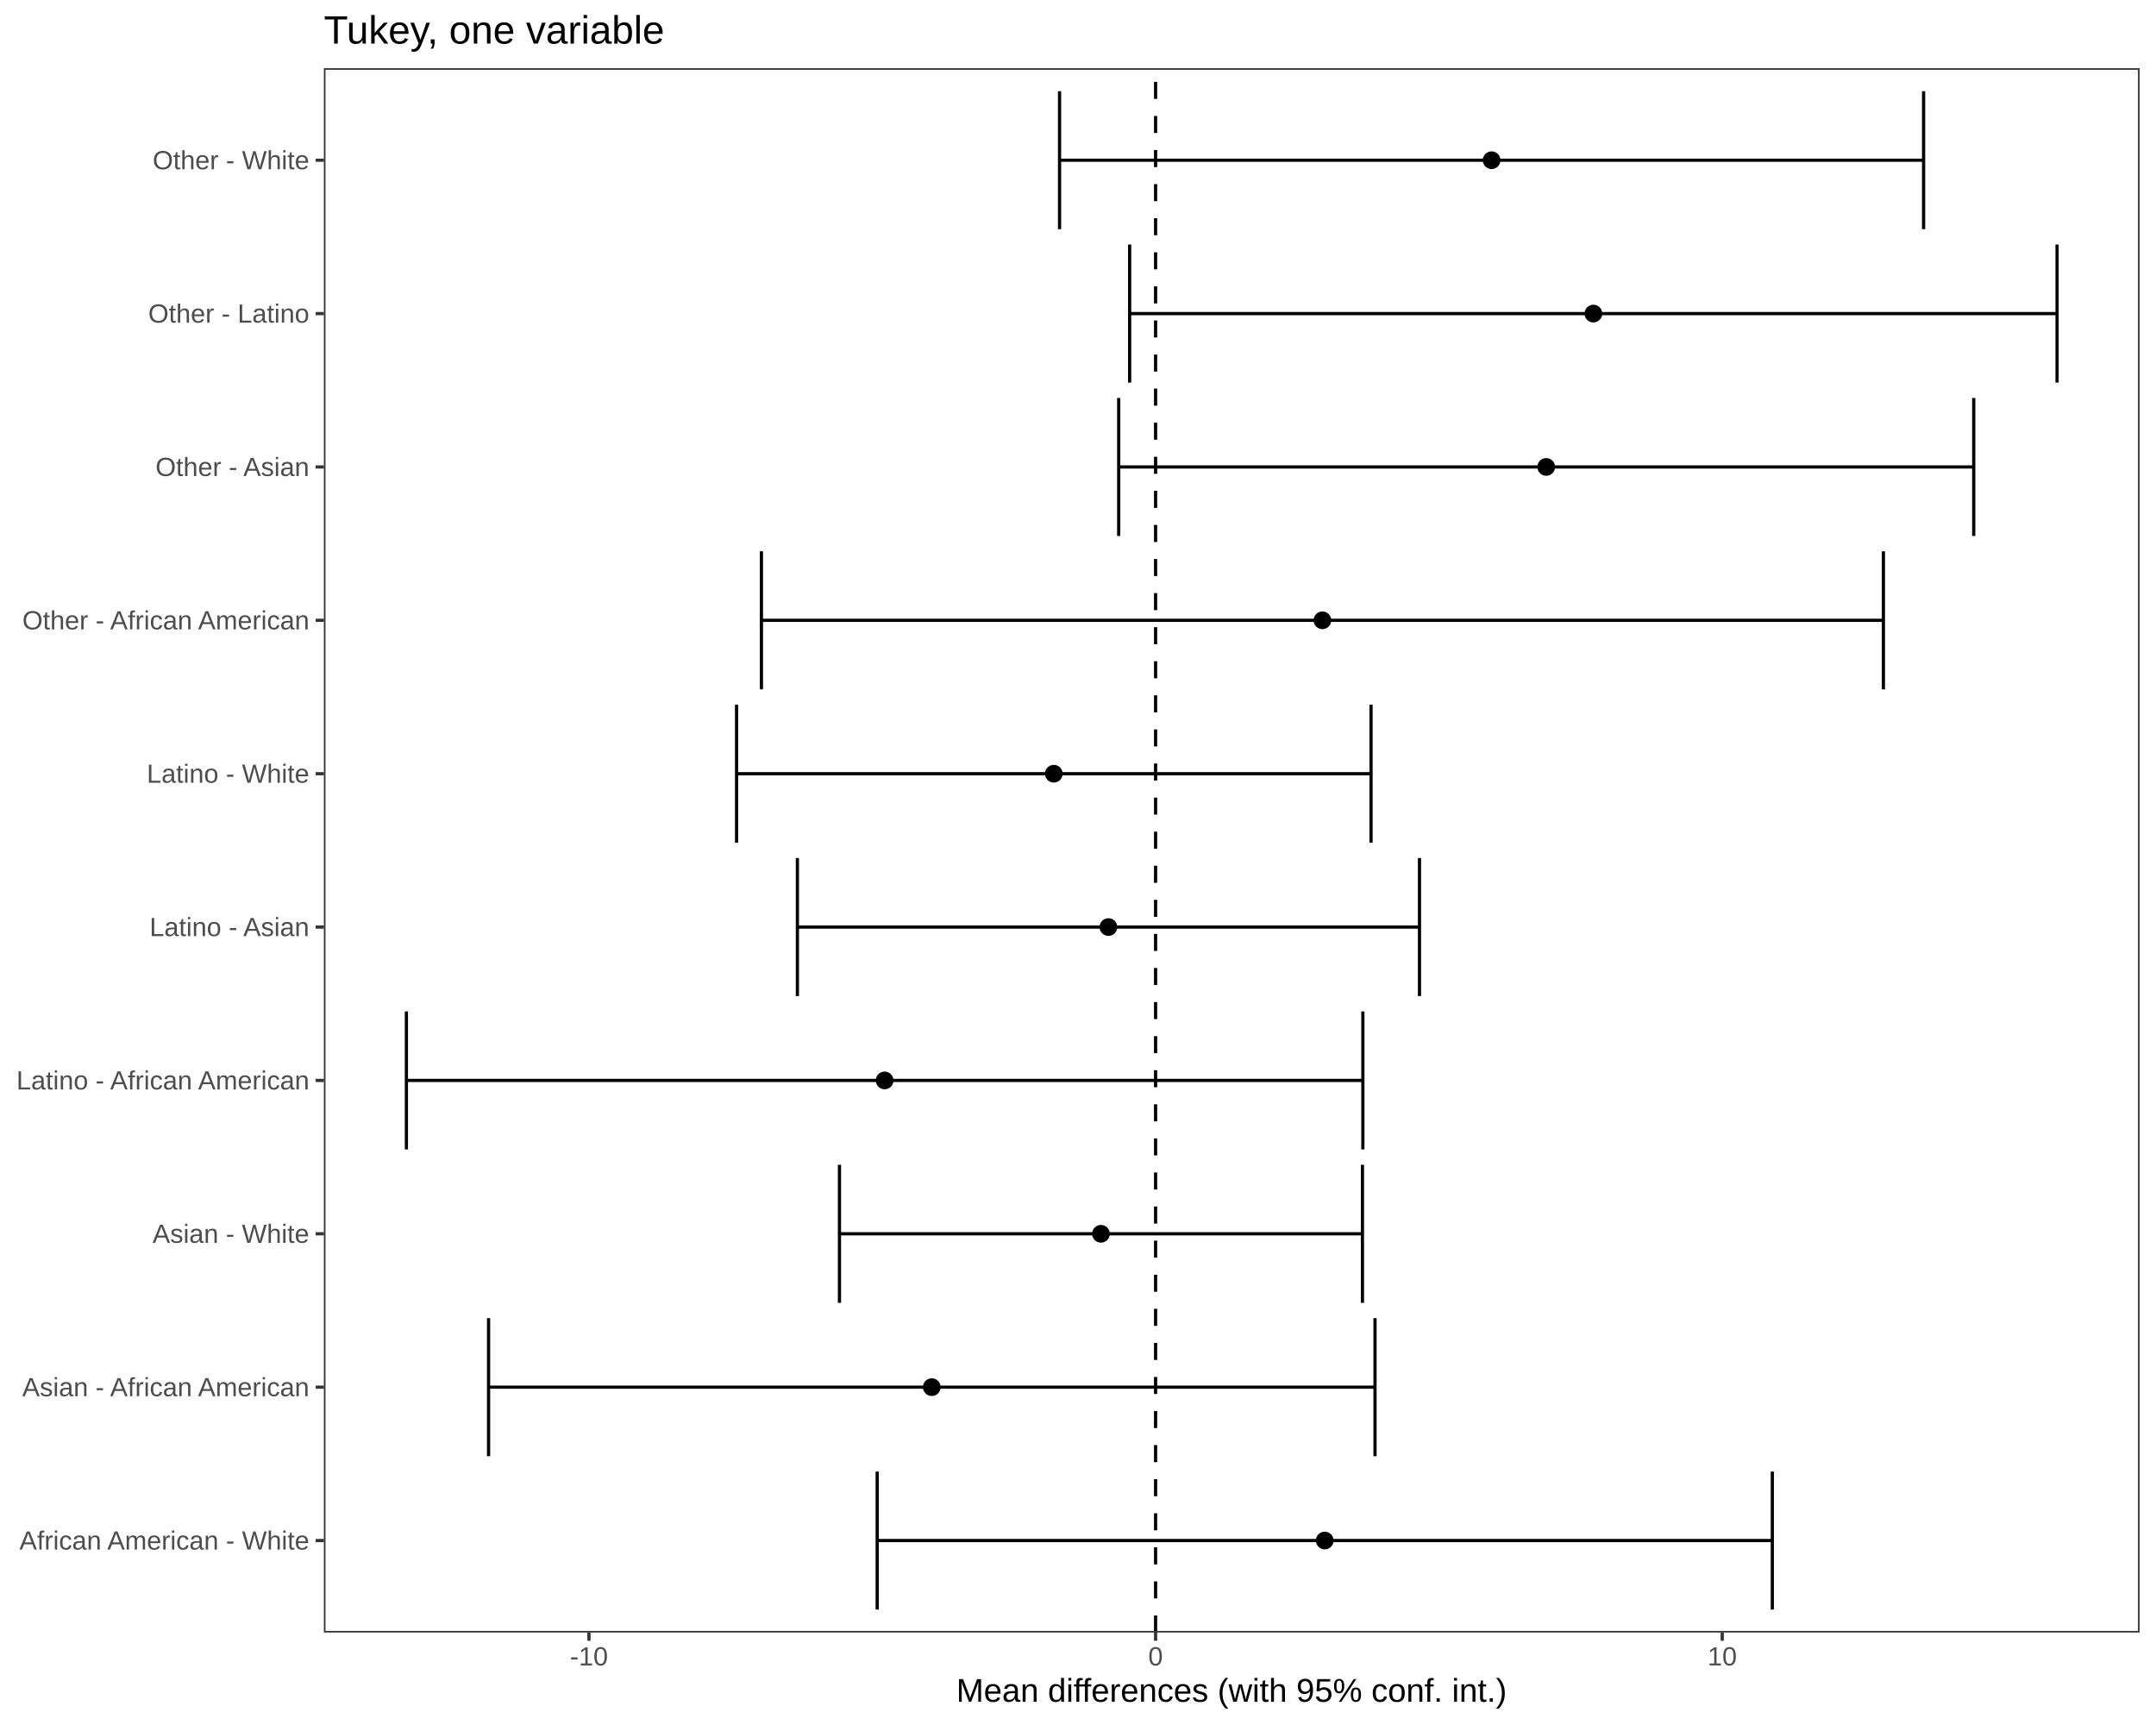
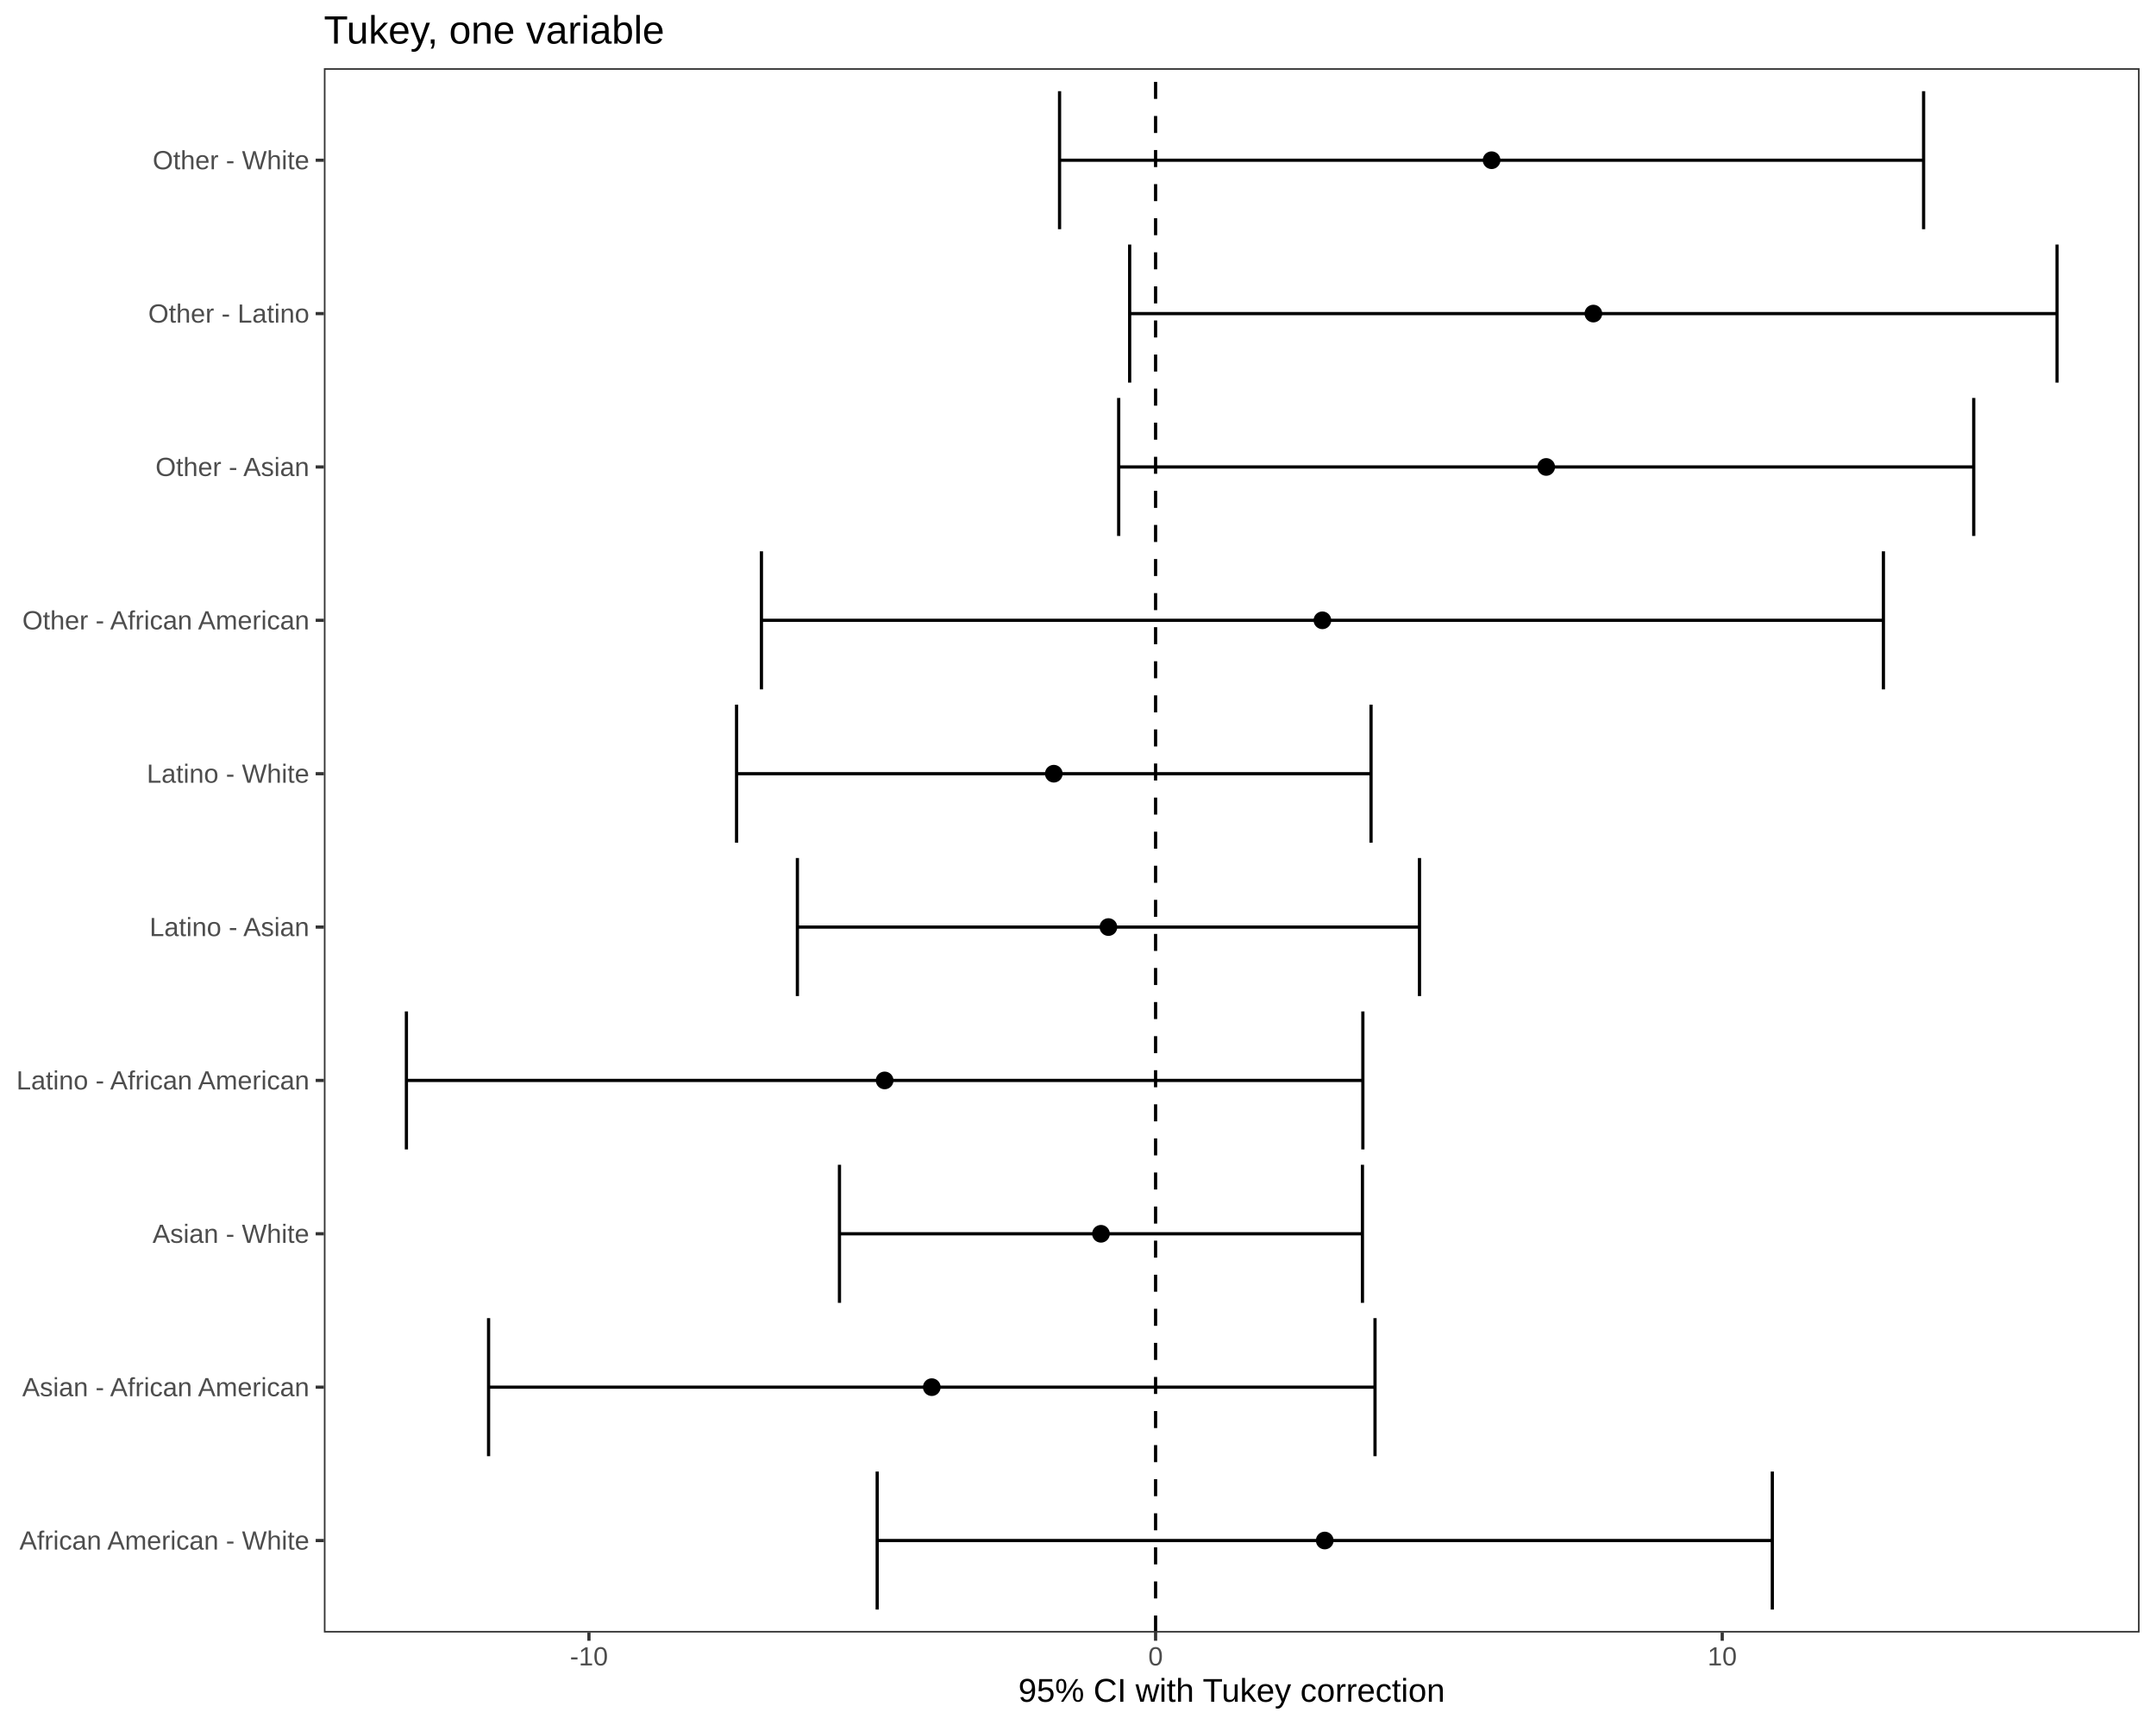
<svg xmlns="http://www.w3.org/2000/svg" viewBox="0 0 720.00 576.00">
  <defs>
    <style type="text/css">
    line, polyline, polygon, path, rect, circle {
      fill: none;
      stroke: #000000;
      stroke-linecap: round;
      stroke-linejoin: round;
      stroke-miterlimit: 10.00;
    }
  </style>
  </defs>
  <rect width="100%" height="100%" style="stroke: none; fill: #FFFFFF;" />
  <rect x="0.00" y="0.00" width="720.00" height="576.00" style="stroke-width: 1.07; stroke: #FFFFFF; fill: #FFFFFF;" />
  <defs>
    <clipPath id="cpMTA4LjE2fDcxNC41Mnw1NDUuMTN8MjIuNzc=">
      <rect x="108.16" y="22.77" width="606.36" height="522.36" />
    </clipPath>
  </defs>
  <rect x="108.16" y="22.77" width="606.36" height="522.36" style="stroke-width: 1.07; stroke: none; fill: #FFFFFF;" clip-path="url(#cpMTA4LjE2fDcxNC41Mnw1NDUuMTN8MjIuNzc=)" />
  <circle cx="442.40" cy="514.40" r="1.95pt" style="stroke-width: 0.71; fill: #000000;" clip-path="url(#cpMTA4LjE2fDcxNC41Mnw1NDUuMTN8MjIuNzc=)" />
  <circle cx="367.67" cy="411.98" r="1.95pt" style="stroke-width: 0.71; fill: #000000;" clip-path="url(#cpMTA4LjE2fDcxNC41Mnw1NDUuMTN8MjIuNzc=)" />
  <circle cx="351.92" cy="258.35" r="1.95pt" style="stroke-width: 0.71; fill: #000000;" clip-path="url(#cpMTA4LjE2fDcxNC41Mnw1NDUuMTN8MjIuNzc=)" />
  <circle cx="498.12" cy="53.50" r="1.95pt" style="stroke-width: 0.71; fill: #000000;" clip-path="url(#cpMTA4LjE2fDcxNC41Mnw1NDUuMTN8MjIuNzc=)" />
  <circle cx="311.17" cy="463.19" r="1.95pt" style="stroke-width: 0.71; fill: #000000;" clip-path="url(#cpMTA4LjE2fDcxNC41Mnw1NDUuMTN8MjIuNzc=)" />
  <circle cx="295.43" cy="360.77" r="1.95pt" style="stroke-width: 0.71; fill: #000000;" clip-path="url(#cpMTA4LjE2fDcxNC41Mnw1NDUuMTN8MjIuNzc=)" />
  <circle cx="441.62" cy="207.13" r="1.95pt" style="stroke-width: 0.71; fill: #000000;" clip-path="url(#cpMTA4LjE2fDcxNC41Mnw1NDUuMTN8MjIuNzc=)" />
  <circle cx="370.16" cy="309.56" r="1.95pt" style="stroke-width: 0.71; fill: #000000;" clip-path="url(#cpMTA4LjE2fDcxNC41Mnw1NDUuMTN8MjIuNzc=)" />
  <circle cx="516.36" cy="155.92" r="1.95pt" style="stroke-width: 0.71; fill: #000000;" clip-path="url(#cpMTA4LjE2fDcxNC41Mnw1NDUuMTN8MjIuNzc=)" />
  <circle cx="532.11" cy="104.71" r="1.95pt" style="stroke-width: 0.71; fill: #000000;" clip-path="url(#cpMTA4LjE2fDcxNC41Mnw1NDUuMTN8MjIuNzc=)" />
  <polyline points="591.87,537.45 591.87,491.36 " style="stroke-width: 1.07; stroke-linecap: butt;" clip-path="url(#cpMTA4LjE2fDcxNC41Mnw1NDUuMTN8MjIuNzc=)" />
  <polyline points="591.87,514.40 292.94,514.40 " style="stroke-width: 1.07; stroke-linecap: butt;" clip-path="url(#cpMTA4LjE2fDcxNC41Mnw1NDUuMTN8MjIuNzc=)" />
  <polyline points="292.94,537.45 292.94,491.36 " style="stroke-width: 1.07; stroke-linecap: butt;" clip-path="url(#cpMTA4LjE2fDcxNC41Mnw1NDUuMTN8MjIuNzc=)" />
  <polyline points="454.99,435.03 454.99,388.93 " style="stroke-width: 1.07; stroke-linecap: butt;" clip-path="url(#cpMTA4LjE2fDcxNC41Mnw1NDUuMTN8MjIuNzc=)" />
  <polyline points="454.99,411.98 280.34,411.98 " style="stroke-width: 1.07; stroke-linecap: butt;" clip-path="url(#cpMTA4LjE2fDcxNC41Mnw1NDUuMTN8MjIuNzc=)" />
  <polyline points="280.34,435.03 280.34,388.93 " style="stroke-width: 1.07; stroke-linecap: butt;" clip-path="url(#cpMTA4LjE2fDcxNC41Mnw1NDUuMTN8MjIuNzc=)" />
  <polyline points="457.86,281.39 457.86,235.30 " style="stroke-width: 1.07; stroke-linecap: butt;" clip-path="url(#cpMTA4LjE2fDcxNC41Mnw1NDUuMTN8MjIuNzc=)" />
  <polyline points="457.86,258.35 245.98,258.35 " style="stroke-width: 1.07; stroke-linecap: butt;" clip-path="url(#cpMTA4LjE2fDcxNC41Mnw1NDUuMTN8MjIuNzc=)" />
  <polyline points="245.98,281.39 245.98,235.30 " style="stroke-width: 1.07; stroke-linecap: butt;" clip-path="url(#cpMTA4LjE2fDcxNC41Mnw1NDUuMTN8MjIuNzc=)" />
  <polyline points="642.39,76.54 642.39,30.45 " style="stroke-width: 1.07; stroke-linecap: butt;" clip-path="url(#cpMTA4LjE2fDcxNC41Mnw1NDUuMTN8MjIuNzc=)" />
  <polyline points="642.39,53.50 353.84,53.50 " style="stroke-width: 1.07; stroke-linecap: butt;" clip-path="url(#cpMTA4LjE2fDcxNC41Mnw1NDUuMTN8MjIuNzc=)" />
  <polyline points="353.84,76.54 353.84,30.45 " style="stroke-width: 1.07; stroke-linecap: butt;" clip-path="url(#cpMTA4LjE2fDcxNC41Mnw1NDUuMTN8MjIuNzc=)" />
  <polyline points="459.19,486.24 459.19,440.15 " style="stroke-width: 1.07; stroke-linecap: butt;" clip-path="url(#cpMTA4LjE2fDcxNC41Mnw1NDUuMTN8MjIuNzc=)" />
  <polyline points="459.19,463.19 163.16,463.19 " style="stroke-width: 1.07; stroke-linecap: butt;" clip-path="url(#cpMTA4LjE2fDcxNC41Mnw1NDUuMTN8MjIuNzc=)" />
  <polyline points="163.16,486.24 163.16,440.15 " style="stroke-width: 1.07; stroke-linecap: butt;" clip-path="url(#cpMTA4LjE2fDcxNC41Mnw1NDUuMTN8MjIuNzc=)" />
  <polyline points="455.13,383.81 455.13,337.72 " style="stroke-width: 1.07; stroke-linecap: butt;" clip-path="url(#cpMTA4LjE2fDcxNC41Mnw1NDUuMTN8MjIuNzc=)" />
  <polyline points="455.13,360.77 135.72,360.77 " style="stroke-width: 1.07; stroke-linecap: butt;" clip-path="url(#cpMTA4LjE2fDcxNC41Mnw1NDUuMTN8MjIuNzc=)" />
  <polyline points="135.72,383.81 135.72,337.72 " style="stroke-width: 1.07; stroke-linecap: butt;" clip-path="url(#cpMTA4LjE2fDcxNC41Mnw1NDUuMTN8MjIuNzc=)" />
  <polyline points="628.97,230.18 628.97,184.09 " style="stroke-width: 1.07; stroke-linecap: butt;" clip-path="url(#cpMTA4LjE2fDcxNC41Mnw1NDUuMTN8MjIuNzc=)" />
  <polyline points="628.97,207.13 254.28,207.13 " style="stroke-width: 1.07; stroke-linecap: butt;" clip-path="url(#cpMTA4LjE2fDcxNC41Mnw1NDUuMTN8MjIuNzc=)" />
  <polyline points="254.28,230.18 254.28,184.09 " style="stroke-width: 1.07; stroke-linecap: butt;" clip-path="url(#cpMTA4LjE2fDcxNC41Mnw1NDUuMTN8MjIuNzc=)" />
  <polyline points="474.04,332.60 474.04,286.51 " style="stroke-width: 1.07; stroke-linecap: butt;" clip-path="url(#cpMTA4LjE2fDcxNC41Mnw1NDUuMTN8MjIuNzc=)" />
  <polyline points="474.04,309.56 266.29,309.56 " style="stroke-width: 1.07; stroke-linecap: butt;" clip-path="url(#cpMTA4LjE2fDcxNC41Mnw1NDUuMTN8MjIuNzc=)" />
  <polyline points="266.29,332.60 266.29,286.51 " style="stroke-width: 1.07; stroke-linecap: butt;" clip-path="url(#cpMTA4LjE2fDcxNC41Mnw1NDUuMTN8MjIuNzc=)" />
  <polyline points="659.13,178.97 659.13,132.88 " style="stroke-width: 1.07; stroke-linecap: butt;" clip-path="url(#cpMTA4LjE2fDcxNC41Mnw1NDUuMTN8MjIuNzc=)" />
  <polyline points="659.13,155.92 373.59,155.92 " style="stroke-width: 1.07; stroke-linecap: butt;" clip-path="url(#cpMTA4LjE2fDcxNC41Mnw1NDUuMTN8MjIuNzc=)" />
  <polyline points="373.59,178.97 373.59,132.88 " style="stroke-width: 1.07; stroke-linecap: butt;" clip-path="url(#cpMTA4LjE2fDcxNC41Mnw1NDUuMTN8MjIuNzc=)" />
  <polyline points="686.96,127.76 686.96,81.66 " style="stroke-width: 1.07; stroke-linecap: butt;" clip-path="url(#cpMTA4LjE2fDcxNC41Mnw1NDUuMTN8MjIuNzc=)" />
  <polyline points="686.96,104.71 377.25,104.71 " style="stroke-width: 1.07; stroke-linecap: butt;" clip-path="url(#cpMTA4LjE2fDcxNC41Mnw1NDUuMTN8MjIuNzc=)" />
  <polyline points="377.25,127.76 377.25,81.66 " style="stroke-width: 1.07; stroke-linecap: butt;" clip-path="url(#cpMTA4LjE2fDcxNC41Mnw1NDUuMTN8MjIuNzc=)" />
  <line x1="385.91" y1="545.13" x2="385.91" y2="22.77" style="stroke-width: 1.07; stroke-dasharray: 5.69,5.69; stroke-linecap: butt;" clip-path="url(#cpMTA4LjE2fDcxNC41Mnw1NDUuMTN8MjIuNzc=)" />
  <rect x="108.16" y="22.77" width="606.36" height="522.36" style="stroke-width: 1.07; stroke: #333333;" clip-path="url(#cpMTA4LjE2fDcxNC41Mnw1NDUuMTN8MjIuNzc=)" />
  <defs>
    <clipPath id="cpMC4wMHw3MjAuMDB8NTc2LjAwfDAuMDA=">
      <rect x="0.00" y="0.00" width="720.00" height="576.00" />
    </clipPath>
  </defs>
  <g clip-path="url(#cpMC4wMHw3MjAuMDB8NTc2LjAwfDAuMDA=)">
    <text x="6.48" y="517.43" style="font-size: 8.80px; fill: #4D4D4D; font-family: Liberation Sans;" textLength="96.75px" lengthAdjust="spacingAndGlyphs">African American - White</text>
  </g>
  <g clip-path="url(#cpMC4wMHw3MjAuMDB8NTc2LjAwfDAuMDA=)">
    <text x="7.42" y="466.22" style="font-size: 8.80px; fill: #4D4D4D; font-family: Liberation Sans;" textLength="95.81px" lengthAdjust="spacingAndGlyphs">Asian - African American</text>
  </g>
  <g clip-path="url(#cpMC4wMHw3MjAuMDB8NTc2LjAwfDAuMDA=)">
    <text x="50.95" y="415.00" style="font-size: 8.80px; fill: #4D4D4D; font-family: Liberation Sans;" textLength="52.28px" lengthAdjust="spacingAndGlyphs">Asian - White</text>
  </g>
  <g clip-path="url(#cpMC4wMHw3MjAuMDB8NTc2LjAwfDAuMDA=)">
    <text x="5.48" y="363.79" style="font-size: 8.80px; fill: #4D4D4D; font-family: Liberation Sans;" textLength="97.75px" lengthAdjust="spacingAndGlyphs">Latino - African American</text>
  </g>
  <g clip-path="url(#cpMC4wMHw3MjAuMDB8NTc2LjAwfDAuMDA=)">
    <text x="49.95" y="312.58" style="font-size: 8.80px; fill: #4D4D4D; font-family: Liberation Sans;" textLength="53.28px" lengthAdjust="spacingAndGlyphs">Latino - Asian</text>
  </g>
  <g clip-path="url(#cpMC4wMHw3MjAuMDB8NTc2LjAwfDAuMDA=)">
    <text x="49.01" y="261.37" style="font-size: 8.80px; fill: #4D4D4D; font-family: Liberation Sans;" textLength="54.22px" lengthAdjust="spacingAndGlyphs">Latino - White</text>
  </g>
  <g clip-path="url(#cpMC4wMHw3MjAuMDB8NTc2LjAwfDAuMDA=)">
    <text x="7.45" y="210.16" style="font-size: 8.80px; fill: #4D4D4D; font-family: Liberation Sans;" textLength="95.78px" lengthAdjust="spacingAndGlyphs">Other - African American</text>
  </g>
  <g clip-path="url(#cpMC4wMHw3MjAuMDB8NTc2LjAwfDAuMDA=)">
    <text x="51.92" y="158.95" style="font-size: 8.80px; fill: #4D4D4D; font-family: Liberation Sans;" textLength="51.31px" lengthAdjust="spacingAndGlyphs">Other - Asian</text>
  </g>
  <g clip-path="url(#cpMC4wMHw3MjAuMDB8NTc2LjAwfDAuMDA=)">
    <text x="49.50" y="107.73" style="font-size: 8.80px; fill: #4D4D4D; font-family: Liberation Sans;" textLength="53.73px" lengthAdjust="spacingAndGlyphs">Other - Latino</text>
  </g>
  <g clip-path="url(#cpMC4wMHw3MjAuMDB8NTc2LjAwfDAuMDA=)">
    <text x="50.98" y="56.52" style="font-size: 8.80px; fill: #4D4D4D; font-family: Liberation Sans;" textLength="52.25px" lengthAdjust="spacingAndGlyphs">Other - White</text>
  </g>
  <polyline points="105.42,514.40 108.16,514.40 " style="stroke-width: 1.07; stroke: #333333; stroke-linecap: butt;" clip-path="url(#cpMC4wMHw3MjAuMDB8NTc2LjAwfDAuMDA=)" />
  <polyline points="105.42,463.19 108.16,463.19 " style="stroke-width: 1.07; stroke: #333333; stroke-linecap: butt;" clip-path="url(#cpMC4wMHw3MjAuMDB8NTc2LjAwfDAuMDA=)" />
  <polyline points="105.42,411.98 108.16,411.98 " style="stroke-width: 1.07; stroke: #333333; stroke-linecap: butt;" clip-path="url(#cpMC4wMHw3MjAuMDB8NTc2LjAwfDAuMDA=)" />
  <polyline points="105.42,360.77 108.16,360.77 " style="stroke-width: 1.07; stroke: #333333; stroke-linecap: butt;" clip-path="url(#cpMC4wMHw3MjAuMDB8NTc2LjAwfDAuMDA=)" />
  <polyline points="105.42,309.56 108.16,309.56 " style="stroke-width: 1.07; stroke: #333333; stroke-linecap: butt;" clip-path="url(#cpMC4wMHw3MjAuMDB8NTc2LjAwfDAuMDA=)" />
  <polyline points="105.42,258.35 108.16,258.35 " style="stroke-width: 1.07; stroke: #333333; stroke-linecap: butt;" clip-path="url(#cpMC4wMHw3MjAuMDB8NTc2LjAwfDAuMDA=)" />
  <polyline points="105.42,207.13 108.16,207.13 " style="stroke-width: 1.07; stroke: #333333; stroke-linecap: butt;" clip-path="url(#cpMC4wMHw3MjAuMDB8NTc2LjAwfDAuMDA=)" />
  <polyline points="105.42,155.92 108.16,155.92 " style="stroke-width: 1.07; stroke: #333333; stroke-linecap: butt;" clip-path="url(#cpMC4wMHw3MjAuMDB8NTc2LjAwfDAuMDA=)" />
  <polyline points="105.42,104.71 108.16,104.71 " style="stroke-width: 1.07; stroke: #333333; stroke-linecap: butt;" clip-path="url(#cpMC4wMHw3MjAuMDB8NTc2LjAwfDAuMDA=)" />
  <polyline points="105.42,53.50 108.16,53.50 " style="stroke-width: 1.07; stroke: #333333; stroke-linecap: butt;" clip-path="url(#cpMC4wMHw3MjAuMDB8NTc2LjAwfDAuMDA=)" />
  <polyline points="196.68,547.87 196.68,545.13 " style="stroke-width: 1.07; stroke: #333333; stroke-linecap: butt;" clip-path="url(#cpMC4wMHw3MjAuMDB8NTc2LjAwfDAuMDA=)" />
  <polyline points="385.91,547.87 385.91,545.13 " style="stroke-width: 1.07; stroke: #333333; stroke-linecap: butt;" clip-path="url(#cpMC4wMHw3MjAuMDB8NTc2LjAwfDAuMDA=)" />
  <polyline points="575.14,547.87 575.14,545.13 " style="stroke-width: 1.07; stroke: #333333; stroke-linecap: butt;" clip-path="url(#cpMC4wMHw3MjAuMDB8NTc2LjAwfDAuMDA=)" />
  <g clip-path="url(#cpMC4wMHw3MjAuMDB8NTc2LjAwfDAuMDA=)">
    <text x="190.33" y="556.11" style="font-size: 8.80px; fill: #4D4D4D; font-family: Liberation Sans;" textLength="12.70px" lengthAdjust="spacingAndGlyphs">-10</text>
  </g>
  <g clip-path="url(#cpMC4wMHw3MjAuMDB8NTc2LjAwfDAuMDA=)">
    <text x="383.47" y="556.11" style="font-size: 8.80px; fill: #4D4D4D; font-family: Liberation Sans;" textLength="4.89px" lengthAdjust="spacingAndGlyphs">0</text>
  </g>
  <g clip-path="url(#cpMC4wMHw3MjAuMDB8NTc2LjAwfDAuMDA=)">
    <text x="570.25" y="556.11" style="font-size: 8.80px; fill: #4D4D4D; font-family: Liberation Sans;" textLength="9.78px" lengthAdjust="spacingAndGlyphs">10</text>
  </g>
  <g clip-path="url(#cpMC4wMHw3MjAuMDB8NTc2LjAwfDAuMDA=)">
-     <text x="319.36" y="568.24" style="font-size: 11.00px; font-family: Liberation Sans;" textLength="183.95px" lengthAdjust="spacingAndGlyphs">Mean differences (with 95% conf. int.)</text>
+     <text x="340.08" y="568.24" style="font-size: 11.00px; font-family: Liberation Sans;" textLength="142.52px" lengthAdjust="spacingAndGlyphs">95% CI with Tukey correction</text>
  </g>
  <g clip-path="url(#cpMC4wMHw3MjAuMDB8NTc2LjAwfDAuMDA=)">
    <text x="108.16" y="14.56" style="font-size: 13.20px; font-family: Liberation Sans;" textLength="113.56px" lengthAdjust="spacingAndGlyphs">Tukey, one variable</text>
  </g>
</svg>
